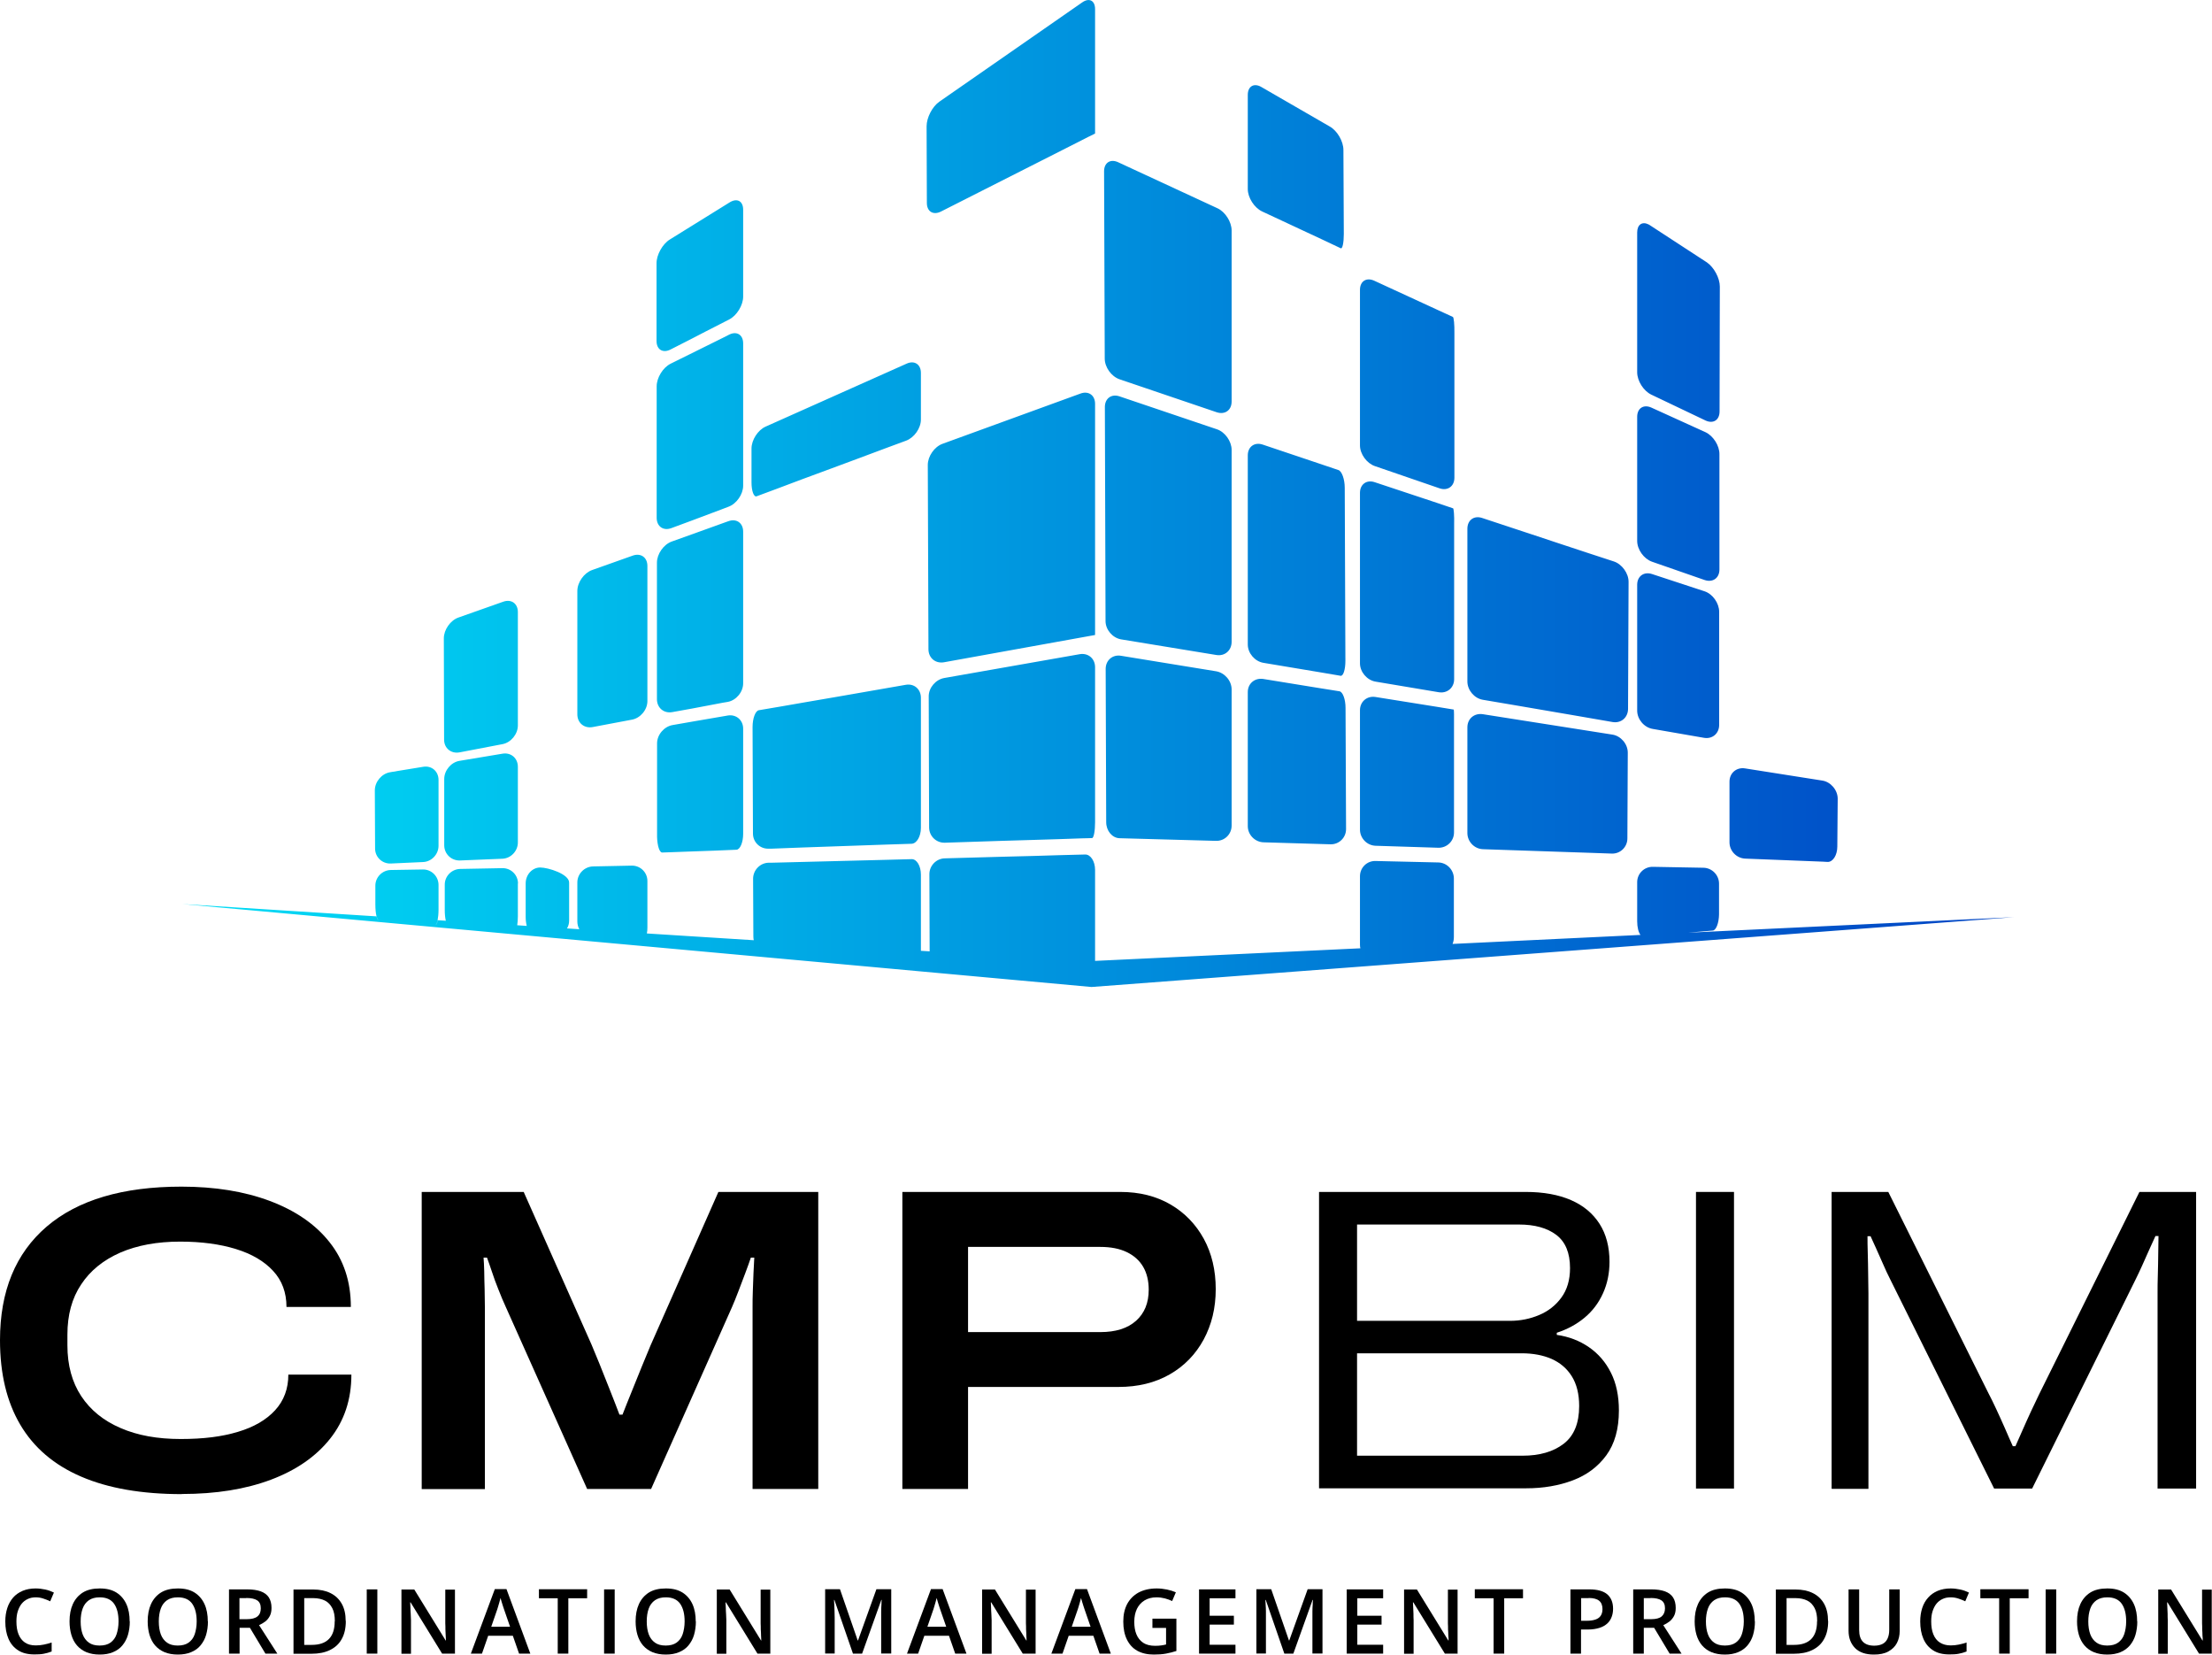
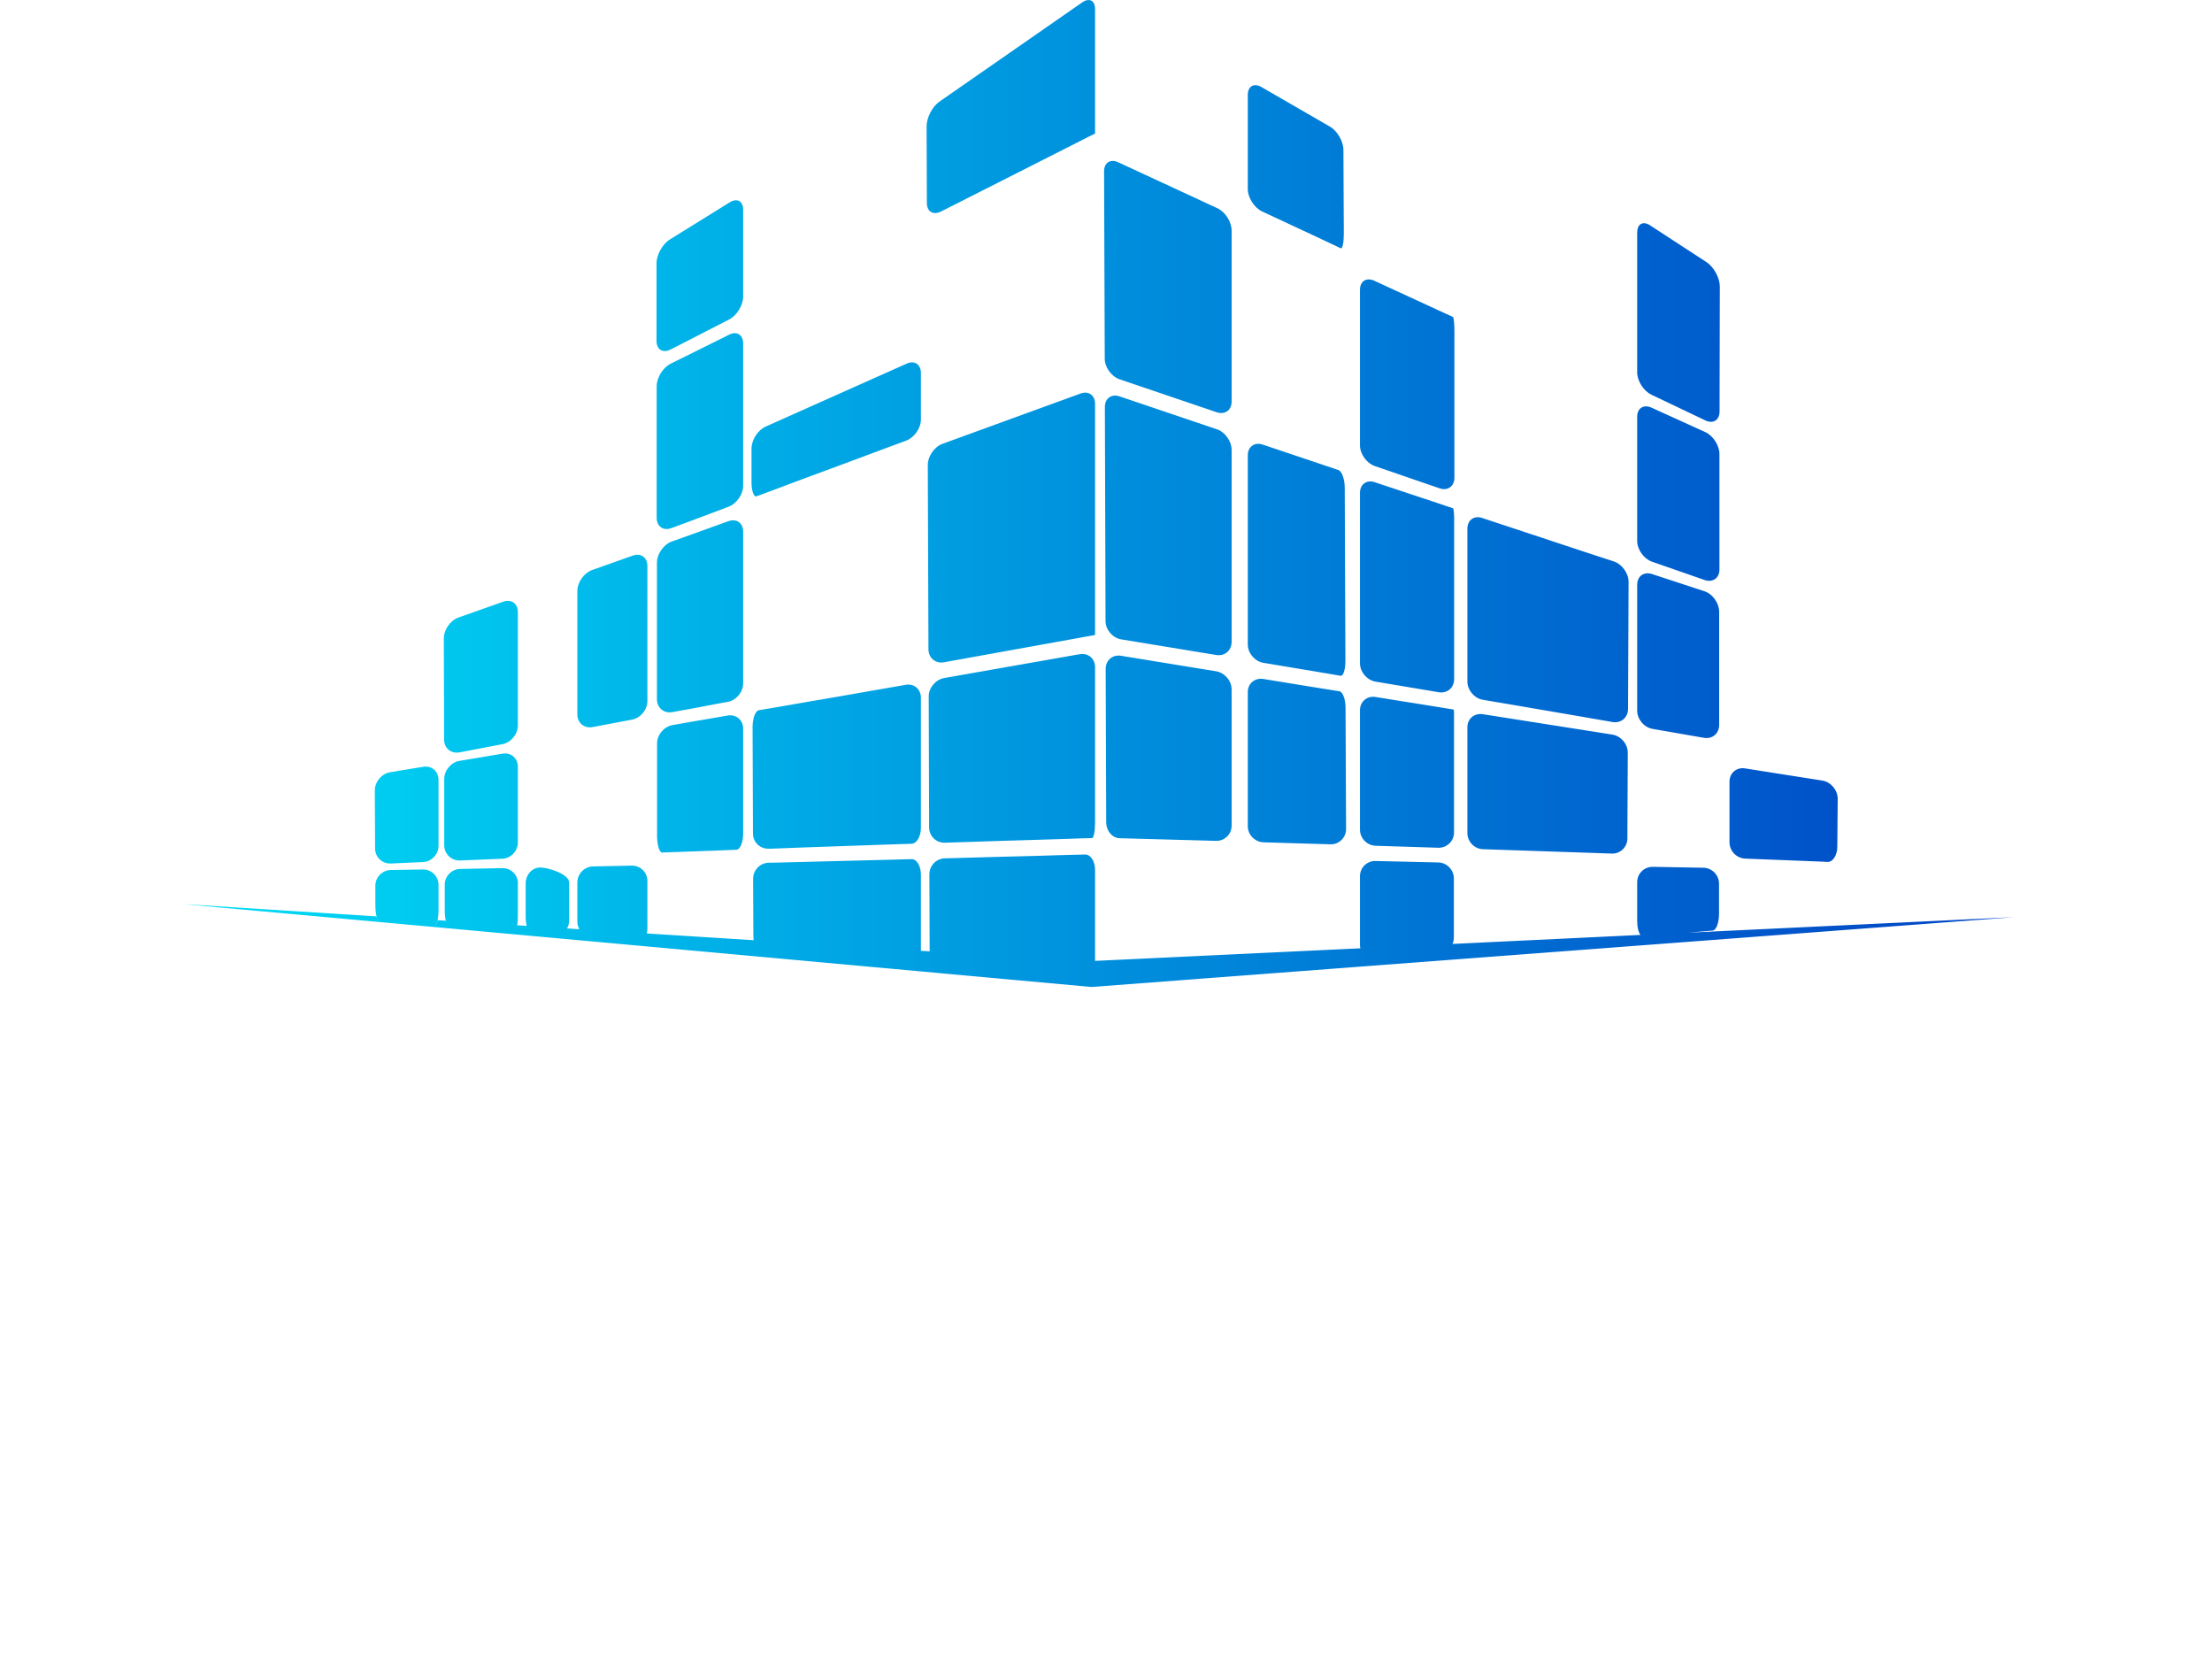
<svg xmlns="http://www.w3.org/2000/svg" id="Layer_1" data-name="Layer 1" viewBox="0 0 167.01 124.89">
  <defs>
    <style>
      .cls-1 {
        fill: url(#New_Gradient_Swatch_1);
      }
    </style>
    <linearGradient id="New_Gradient_Swatch_1" data-name="New Gradient Swatch 1" x1="13.76" y1="37.25" x2="152.04" y2="37.25" gradientUnits="userSpaceOnUse">
      <stop offset="0" stop-color="#00ddf6" />
      <stop offset="1" stop-color="#0043c4" />
    </linearGradient>
  </defs>
  <g>
-     <g>
+     <g fill="#ffff">
      <path d="M13.73,112.78c-3.02,0-5.56-.44-7.6-1.32-2.05-.88-3.58-2.19-4.6-3.92s-1.53-3.85-1.53-6.38c0-3.7,1.17-6.55,3.52-8.57,2.35-2.01,5.74-3.02,10.18-3.02,2.52,0,4.75.36,6.67,1.08s3.43,1.75,4.5,3.1c1.08,1.35,1.62,2.98,1.62,4.9h-4.86c0-1.09-.34-2-1.01-2.72-.67-.73-1.61-1.28-2.81-1.65s-2.6-.56-4.21-.56c-1.74,0-3.25.28-4.52.83-1.27.56-2.26,1.35-2.95,2.4-.7,1.04-1.04,2.31-1.04,3.79v.81c0,1.5.35,2.78,1.04,3.83.7,1.06,1.69,1.86,2.97,2.41,1.28.56,2.79.83,4.54.83s3.12-.18,4.32-.54c1.21-.36,2.14-.9,2.81-1.63s1-1.63,1-2.69h4.76c0,1.87-.53,3.48-1.6,4.83s-2.56,2.38-4.47,3.1c-1.92.72-4.15,1.08-6.72,1.08h-.01Z" />
      <path d="M31.84,112.39v-22.42h7.7l5.12,11.52c.15.35.35.83.6,1.45s.51,1.27.78,1.96.52,1.31.73,1.88h.23c.2-.5.42-1.08.69-1.73.26-.65.52-1.29.78-1.93.26-.63.48-1.15.65-1.57l5.12-11.58h7.54v22.42h-4.96v-13.71c0-.37,0-.78.02-1.24s.03-.91.05-1.35.04-.83.06-1.16h-.26c-.11.33-.25.72-.42,1.17s-.35.91-.52,1.37-.34.86-.49,1.21l-6.1,13.71h-4.83l-6.13-13.71c-.2-.43-.39-.89-.57-1.35-.19-.47-.35-.91-.49-1.34s-.27-.78-.37-1.06h-.26c.02.26.04.6.05,1.03,0,.42.02.87.03,1.34s.02.93.02,1.39v13.71h-4.77Z" />
      <path d="M68.13,112.39v-22.42h16.45c1.46,0,2.72.32,3.8.95,1.08.63,1.91,1.5,2.51,2.59.6,1.1.9,2.37.9,3.8s-.31,2.68-.91,3.8c-.61,1.12-1.46,2-2.56,2.63s-2.39.95-3.87.95h-11.36v7.7h-4.96ZM73.09,100.55h9.99c1.15,0,2.05-.28,2.69-.85s.96-1.35.96-2.35c0-.67-.14-1.25-.42-1.73s-.7-.85-1.24-1.11-1.21-.39-1.99-.39h-9.99v6.43h0Z" />
    </g>
-     <g>
+     <g fill="#ffff">
      <path d="M99.59,112.36v-22.39h15.6c1.35,0,2.49.21,3.43.62s1.65,1.01,2.15,1.79.75,1.74.75,2.87c0,.85-.16,1.64-.49,2.37s-.79,1.34-1.39,1.84c-.6.5-1.3.88-2.1,1.14v.16c.91.13,1.72.44,2.43.93.71.49,1.26,1.13,1.66,1.93.4.79.6,1.75.6,2.85,0,1.39-.32,2.52-.95,3.38-.63.86-1.47,1.49-2.53,1.89-1.06.4-2.23.6-3.51.6h-15.65v.02ZM102.46,99.7h11.55c.78,0,1.52-.15,2.2-.44.69-.29,1.25-.73,1.68-1.32s.65-1.33.65-2.22c0-1.15-.35-1.99-1.04-2.51s-1.63-.78-2.81-.78h-12.23v7.28h0ZM102.46,109.88h12.5c1.28,0,2.32-.3,3.1-.9.78-.6,1.17-1.55,1.17-2.85,0-.91-.19-1.66-.56-2.25s-.88-1.02-1.53-1.31c-.65-.28-1.4-.42-2.25-.42h-12.43v7.73Z" />
      <path d="M128.05,112.36v-22.39h2.87v22.39h-2.87Z" />
      <path d="M138.29,112.36v-22.39h4.28l7.57,15.21c.15.28.34.67.57,1.16s.45.98.67,1.48.41.95.59,1.34h.2c.15-.35.33-.76.54-1.22.21-.47.42-.95.65-1.44.23-.49.43-.91.6-1.26l7.57-15.27h4.28v22.39h-2.91v-14.75c0-.39,0-.85.02-1.39s.02-1.06.03-1.58.02-.97.02-1.34h-.23c-.13.28-.28.62-.46,1.01s-.35.79-.54,1.21c-.19.41-.35.77-.51,1.08l-7.8,15.76h-2.87l-7.83-15.76c-.2-.39-.39-.8-.57-1.22-.19-.42-.36-.81-.52-1.17-.16-.36-.3-.66-.41-.9h-.23c0,.35,0,.78.02,1.31s.02,1.04.03,1.57c0,.52.02,1,.02,1.44v14.75h-2.77v-.02Z" />
    </g>
  </g>
  <path class="cls-1" d="M127.47,70.4l-1.76.15c-.65.05-1.39.12-1.64.14-.08.01-.15-.04-.21-.12l-14.19.68c-.15.4-.46.7-.82.73-.51.04-1.45.12-2.1.18l-1.06.09c-.64.05-1.59.13-2.09.18-.44.03-.81-.33-.89-.85l-20.03.95v.34c0,.65-.53,1.14-1.18,1.08h-.09c-.65-.06-1.71-.15-2.35-.2l-5.24-.45c-.65-.05-1.71-.14-2.36-.2h-.09c-.65-.06-1.18-.64-1.18-1.29l-.66-.04c-.01.64-.43,1.13-.92,1.09-.5-.05-1.45-.13-2.1-.18l-6.61-.56c-.65-.06-1.59-.14-2.1-.18-.42-.03-.79-.45-.89-.97l-8.07-.51c-.07.4-.22.68-.41.68l-.47-.04c-.33-.02-.77-.06-1.18-.1l-2.02-.17c-.43-.03-.82-.31-1.02-.69l-.93-.06c-.21.34-.58.54-1.01.5h-.02c-.4-.04-.84-.08-1.17-.1l-.46-.04c-.16-.01-.3-.23-.38-.55l-.72-.05c-.06.29-.15.48-.24.49l-.32-.03c-.3-.02-.74-.06-1.18-.1l-1.95-.17c-.5-.03-1.01-.09-1.29-.1h-.11s-.07-.02-.09-.02h0c-.08-.02-.16-.18-.21-.41l-.61-.04c-.04.22-.1.36-.17.36l-.25-.02c-.27-.02-.72-.06-1.17-.1l-1.44-.12c-.46-.04-.91-.08-1.18-.1l-.24-.02c-.06,0-.12-.11-.16-.29l-14.67-.93,68.64,6.26,69.64-5.27-24.57,1.17ZM101.43,11.32c0-.65-.46-1.45-1.03-1.77l-5.16-2.98c-.56-.33-1.03-.06-1.03.59v7.11c0,.65.49,1.41,1.08,1.69l4.65,2.17c.58.27,1.17.55,1.29.61.13.06.23-.43.23-1.08l-.03-6.34ZM91.92,15.72l-7.49-3.47c-.59-.28-1.07.03-1.07.68l.05,14.14c0,.65.5,1.35,1.12,1.56l7.34,2.49c.62.2,1.12-.16,1.12-.81v-12.91c0-.65-.48-1.41-1.07-1.68ZM91.87,32.4l-7.34-2.48c-.61-.21-1.11.15-1.11.8l.05,16.16c0,.65.53,1.27,1.17,1.38l7.19,1.18c.64.11,1.16-.34,1.16-.99v-14.49c0-.65-.5-1.36-1.12-1.56ZM101.53,36.82c0-.65-.22-1.26-.48-1.34-.26-.09-.98-.33-1.6-.54l-4.11-1.38c-.62-.21-1.13.16-1.13.81v14.28c0,.65.53,1.27,1.17,1.38l4.31.72c.64.11,1.33.22,1.53.26.2.03.36-.47.36-1.12l-.05-13.07ZM91.82,50.67l-7.18-1.17c-.64-.11-1.16.34-1.16.99l.04,11.57c0,.65.45,1.19,1,1.21.55.01,1.53.04,2.18.06l5.11.14c.65.02,1.18-.5,1.18-1.15v-10.28c0-.65-.52-1.26-1.17-1.37ZM101.59,53.43c0-.65-.21-1.21-.46-1.25-.26-.04-.99-.16-1.63-.26l-4.12-.67c-.64-.1-1.17.34-1.17.99v10.12c0,.65.54,1.2,1.19,1.22l5.05.15c.65.02,1.18-.5,1.18-1.15l-.04-9.15ZM81.71.18l-10.78,7.49c-.54.37-.97,1.21-.97,1.86l.02,5.79c0,.65.48.94,1.06.65l10.31-5.22c.58-.3,1.12-.57,1.19-.6.07-.04.13-.07.14-.07V.69c0-.65-.44-.88-.97-.51ZM81.57,29.71l-10.41,3.79c-.61.22-1.11.94-1.11,1.59l.05,13.93c.01.65.53,1.08,1.17.97l10.14-1.83c.64-.11,1.19-.21,1.22-.22.02,0,.05-.01.05-.01v-17.45c0-.65-.5-1-1.11-.77ZM81.52,49.38l-10.24,1.8c-.64.12-1.17.74-1.16,1.39l.03,9.9c.01.65.54,1.16,1.19,1.14l4.28-.14c.65-.02,1.71-.05,2.36-.07l1.98-.06c.65-.02,1.43-.05,1.73-.06.29,0,.64-.02.76-.02.13,0,.23-.54.23-1.19v-11.71c0-.65-.52-1.09-1.16-.98ZM68.45,27.45l-10.64,4.75c-.59.26-1.07,1.01-1.07,1.66v2.56c0,.65.18,1.12.39,1.04.2-.08.87-.33,1.48-.55l1.94-.73c.61-.22,1.61-.6,2.22-.82l1.94-.72c.61-.23,1.61-.6,2.22-.83l1.49-.55c.61-.23,1.11-.94,1.11-1.59v-3.52c0-.65-.49-.97-1.08-.7ZM68.39,51.69c-.63.11-2.8.49-3.44.6l-1.84.32c-.64.11-1.69.29-2.33.4l-1.84.32c-.64.11-1.38.24-1.65.28-.26.05-.47.62-.47,1.27l.03,8.04c0,.65.53,1.16,1.18,1.14h.22c.65-.03,1.71-.07,2.36-.09l6.32-.22c.65-.02,1.5-.05,1.89-.06.39-.01.71-.55.71-1.2v-9.82c0-.65-.51-1.09-1.14-.98ZM121.74,55.45s-1.6-.25-2.98-.47c-2.66-.42-6.8-1.07-6.8-1.07-.65-.1-1.17.34-1.17.99v7.98c0,.65.53,1.2,1.18,1.22,0,0,5.13.17,8.29.28.87.03,1.42.05,1.42.05.65.03,1.19-.49,1.19-1.14l.03-6.48c0-.65-.52-1.26-1.16-1.36ZM121.85,42.38l-2.05-.67c-.62-.21-1.63-.54-2.24-.74l-2.29-.76c-.62-.2-1.63-.54-2.24-.74l-1.12-.37c-.62-.21-1.12.16-1.12.81v11.53c0,.65.52,1.27,1.16,1.38,0,0,4.26.72,6.97,1.19,1.33.23,2.83.49,2.83.49.64.11,1.16-.33,1.17-.98l.04-9.59c.01-.65-.5-1.35-1.11-1.55ZM37.99,45.42l-3.37,1.19c-.61.21-1.11.92-1.11,1.57l.02,7.65c0,.65.53,1.08,1.17.96l3.24-.62c.64-.12,1.16-.76,1.16-1.41v-8.56c0-.65-.5-1-1.11-.78ZM37.94,56.89l-3.24.54c-.64.1-1.16.72-1.16,1.37v5.02c.01.65.55,1.16,1.2,1.13l3.18-.13c.65-.02,1.18-.58,1.18-1.23v-5.71c0-.65-.52-1.1-1.16-.99ZM31.95,57.88l-1.41.23-.49.08c-.1.02-.19.03-.27.05l-.15.02c-.11.02-.17.03-.17.03-.64.1-1.16.72-1.16,1.37l.02,4.39c0,.65.54,1.16,1.19,1.13l2.42-.11c.65-.02,1.18-.58,1.18-1.23v-4.97c0-.65-.52-1.1-1.16-.99ZM137.59,58.92l-5.84-.92c-.64-.1-1.17.35-1.17,1v4.58c0,.65.53,1.2,1.18,1.23,0,0,3.52.14,5.87.23l.36.02c.4.01.73-.51.73-1.16l.03-3.61c0-.65-.52-1.27-1.16-1.37ZM55.1,15.27l-4.53,2.81c-.55.34-1.01,1.16-1,1.81v5.85c0,.65.48.94,1.06.64l1.61-.82c.58-.3,1.52-.79,2.1-1.08l.72-.37c.57-.29,1.05-1.07,1.05-1.72v-6.56c0-.65-.45-.9-1.01-.56ZM55.05,25.26l-.25.13c-.58.29-1.53.76-2.12,1.05l-2.04,1.01c-.59.29-1.06,1.06-1.06,1.71v9.94c.01.65.51.99,1.12.76l1.54-.57c.61-.23,1.6-.6,2.21-.83l.55-.21c.61-.22,1.11-.94,1.11-1.59v-10.74c0-.65-.48-.95-1.06-.66ZM55,39.34l-.2.07c-.61.22-1.61.58-2.22.8l-1.87.67c-.61.22-1.11.94-1.11,1.59v10.32c.01.65.53,1.08,1.17.96l1.5-.27c.64-.12,1.68-.32,2.32-.44l.36-.06c.64-.12,1.16-.75,1.16-1.4v-11.45c0-.65-.5-1.01-1.11-.79ZM54.94,54.01l-.17.03c-.64.11-1.69.29-2.33.4l-1.66.29c-.64.11-1.17.73-1.17,1.38v7.07c.02.65.18,1.18.39,1.17.21,0,1.28-.05,1.93-.07l1.98-.07c.65-.03,1.41-.06,1.69-.07.28-.01.51-.55.51-1.2v-7.94c0-.65-.53-1.1-1.17-.99ZM128.69,44.63l-3.96-1.3c-.61-.2-1.12.16-1.12.81v9.5c0,.65.52,1.27,1.17,1.38l3.86.67c.64.12,1.16-.32,1.16-.97v-8.54c0-.65-.49-1.35-1.11-1.55ZM128.76,32.62l-4.07-1.85c-.59-.27-1.08.04-1.08.69v9.37c0,.65.5,1.35,1.12,1.57l3.97,1.38c.61.21,1.12-.14,1.12-.79v-8.7c.01-.65-.47-1.4-1.06-1.67ZM128.88,19.81c-1.45-.94-2.89-1.89-4.34-2.83l-.07-.04c-.48-.24-.86.01-.86.61v10.55c0,.65.48,1.41,1.07,1.69l4.09,1.95c.58.27,1.06-.03,1.06-.68l.02-9.43c0-.64-.44-1.45-.97-1.82ZM109.76,53.56s-.58-.09-1.22-.2l-4.69-.75c-.64-.1-1.17.35-1.17,1v9.01c0,.65.53,1.2,1.18,1.22l4.73.15c.65.02,1.19-.5,1.19-1.15v-8.09c.01-.65,0-1.19-.02-1.19ZM109.71,38.37s-.59-.2-1.21-.41l-4.7-1.56c-.61-.21-1.12.15-1.12.8v12.87c0,.65.53,1.27,1.17,1.38l4.77.8c.64.11,1.17-.33,1.17-.98v-11.69c.02-.65-.03-1.2-.08-1.21ZM109.69,23.92c-.07-.03-.61-.28-1.2-.55l-4.73-2.18c-.59-.27-1.08.03-1.08.69v11.74c0,.65.51,1.35,1.12,1.56l4.89,1.68c.61.21,1.12-.15,1.12-.8v-10.9c.01-.65-.04-1.21-.12-1.24ZM47.77,41.94l-3.07,1.09c-.61.22-1.11.93-1.11,1.58v9.31c0,.65.52,1.08,1.16.96l2.97-.56c.64-.12,1.16-.75,1.16-1.4v-10.2c0-.65-.5-1-1.11-.78ZM28.59,69.46l-.25-.02M33.11,69.84l-.24-.02M33.86,69.9l-.29-.02M34.18,69.93h-.11M39.1,70.35l-.29-.02M40.15,70.44l-.46-.04M48.88,71.18l-.45-.04M56.11,71.8l-1.23-.11M28.33,65.69v-.46M131.68,69.6l-.52.05M129.79,66.7v2.32c-.01.65-.22,1.2-.47,1.22-.25.02-.99.08-1.63.14l-.22.02-1.76.15c-.65.05-1.39.12-1.64.14-.08.01-.15-.04-.21-.12-.15-.19-.25-.58-.25-1.03v-2.95c0-.65.53-1.17,1.18-1.16l3.82.07c.65.01,1.18.55,1.18,1.2ZM109.77,66.31v4.41c0,.19-.03.37-.1.53-.15.4-.46.7-.82.73-.51.04-1.45.12-2.1.18l-1.06.09c-.64.05-1.59.13-2.09.18-.44.03-.81-.33-.89-.85-.02-.08-.03-.17-.03-.26v-5.18c0-.65.53-1.17,1.18-1.15l4.73.11c.65.01,1.18.56,1.18,1.21ZM82.68,65.66v7.21c0,.65-.53,1.14-1.18,1.08h-.09c-.65-.06-1.71-.15-2.35-.2l-5.24-.45c-.65-.05-1.71-.14-2.36-.2h-.09c-.65-.06-1.18-.64-1.18-1.29l-.02-5.81c-.01-.65.52-1.2,1.17-1.21l4.31-.12c.65-.02,1.72-.04,2.37-.06l1.98-.06c.65-.02,1.52-.04,1.93-.05.41-.01.75.51.75,1.16ZM69.53,66.02v5.75c-.01.64-.43,1.13-.92,1.09-.5-.05-1.45-.13-2.1-.18l-6.61-.56c-.65-.06-1.59-.14-2.1-.18-.42-.03-.79-.45-.89-.97-.02-.09-.03-.19-.03-.29l-.02-4.35c0-.65.53-1.2,1.18-1.21h.24c.65-.02,1.71-.05,2.36-.06l6.33-.16c.65-.02,1.49-.04,1.87-.05.38,0,.69.52.69,1.17ZM33.11,66.8v1.86c0,.31-.03.59-.07.8-.04.22-.1.36-.17.36l-.25-.02c-.27-.02-.72-.06-1.17-.1l-1.44-.12c-.46-.04-.91-.08-1.18-.1l-.24-.02c-.06,0-.12-.11-.16-.29-.06-.22-.09-.55-.09-.91v-1.39c-.01-.65.52-1.19,1.17-1.2l2.42-.04c.65-.01,1.18.52,1.18,1.17ZM39.1,66.69v2.48c0,.25-.02.48-.05.67-.06.29-.15.48-.24.49l-.32-.03c-.3-.02-.74-.06-1.18-.1l-1.95-.17c-.5-.03-1.01-.09-1.29-.1h-.11s-.07-.02-.09-.02h0c-.08-.02-.16-.18-.21-.41-.05-.21-.08-.49-.08-.8v-1.91c-.01-.65.52-1.19,1.17-1.2l3.18-.06c.65-.01,1.18.51,1.18,1.16ZM42.97,66.62v2.88c0,.22-.06.41-.16.58-.21.34-.58.54-1.01.5h-.02c-.4-.04-.84-.08-1.17-.1l-.46-.04c-.16-.01-.3-.23-.38-.55-.05-.2-.08-.43-.08-.67v-2.54c0-.65.48-1.19,1.09-1.2.6,0,2.19.49,2.19,1.14ZM48.88,66.5v3.5c0,.16-.01.32-.04.46-.07.4-.22.68-.41.68l-.47-.04c-.33-.02-.77-.06-1.18-.1l-2.02-.17c-.43-.03-.82-.31-1.02-.69-.1-.18-.15-.38-.15-.59v-2.94c0-.65.53-1.19,1.18-1.21l2.93-.06c.65-.01,1.18.51,1.18,1.16Z" />
-   <g>
+   <g fill="#ffff">
    <path d="M2.71,120.57c-.23,0-.44.04-.62.13-.18.08-.34.21-.46.36s-.22.35-.29.57-.1.48-.1.76c0,.38.05.7.16.97.11.27.27.48.48.62.22.15.49.22.82.22.21,0,.41-.02.6-.06.19-.04.4-.09.6-.16v.68c-.2.08-.4.13-.6.17-.2.04-.43.05-.7.05-.5,0-.91-.1-1.23-.31-.33-.21-.57-.5-.73-.87-.16-.37-.24-.81-.24-1.31,0-.37.05-.7.15-1.01.1-.31.25-.57.44-.79.19-.22.44-.39.72-.51.29-.12.61-.18.98-.18.24,0,.48.03.72.08.24.05.45.13.66.23l-.28.66c-.17-.08-.34-.15-.53-.21-.18-.06-.37-.09-.57-.09Z" />
    <path d="M9.8,122.39c0,.37-.05.71-.14,1.02-.09.31-.24.57-.42.79s-.42.39-.71.51c-.28.12-.62.18-1,.18s-.72-.06-1.01-.18c-.28-.12-.52-.29-.71-.51s-.33-.49-.42-.79-.14-.65-.14-1.02c0-.5.08-.94.25-1.31.17-.37.42-.66.75-.87.34-.21.76-.31,1.28-.31s.92.1,1.26.31c.33.21.58.5.75.87.17.37.25.81.25,1.32ZM6.09,122.39c0,.37.05.7.15.97.1.27.26.48.47.63.21.15.48.22.81.22s.61-.07.82-.22c.21-.15.37-.36.46-.63s.15-.6.15-.97c0-.57-.11-1.01-.34-1.34-.23-.32-.59-.48-1.08-.48-.33,0-.6.07-.82.22-.21.15-.37.35-.47.63-.1.27-.15.6-.15.97Z" />
    <path d="M15.7,122.39c0,.37-.05.71-.14,1.02-.09.31-.24.57-.42.79s-.42.39-.71.51c-.28.12-.62.18-1,.18s-.72-.06-1.01-.18c-.28-.12-.52-.29-.71-.51s-.33-.49-.42-.79-.14-.65-.14-1.02c0-.5.08-.94.25-1.31.17-.37.42-.66.75-.87.34-.21.76-.31,1.28-.31s.92.1,1.26.31c.33.21.58.5.75.87.17.37.25.81.25,1.32ZM11.99,122.39c0,.37.05.7.15.97.1.27.26.48.47.63.21.15.48.22.81.22s.61-.07.82-.22c.21-.15.37-.36.46-.63s.15-.6.15-.97c0-.57-.11-1.01-.34-1.34-.23-.32-.59-.48-1.08-.48-.33,0-.6.07-.82.22-.21.15-.37.35-.47.63-.1.27-.15.6-.15.97Z" />
    <path d="M18.65,119.97c.42,0,.76.05,1.04.15.27.1.48.26.61.46.13.21.2.47.2.79,0,.24-.04.44-.13.61-.09.17-.2.31-.35.42s-.3.2-.46.27l1.38,2.15h-.9l-1.17-1.95h-.78v1.95h-.8v-4.85h1.36ZM18.59,120.63h-.51v1.59h.55c.37,0,.64-.07.81-.21.17-.14.25-.34.25-.61,0-.28-.09-.48-.27-.6-.18-.12-.45-.18-.83-.18Z" />
    <path d="M26.11,122.35c0,.55-.1,1-.31,1.37-.2.37-.5.64-.89.83-.39.19-.85.28-1.4.28h-1.35v-4.85h1.49c.5,0,.94.09,1.3.27.37.18.65.45.85.8s.3.79.3,1.31ZM25.28,122.37c0-.4-.06-.73-.19-.98s-.31-.45-.55-.57c-.24-.12-.54-.19-.89-.19h-.68v3.53h.56c.59,0,1.02-.15,1.31-.45.29-.3.43-.74.43-1.33Z" />
    <path d="M27.69,124.82v-4.85h.8v4.85h-.8Z" />
    <path d="M34.36,124.82h-.98l-2.38-3.87h-.03c0,.13.02.27.02.42s.01.3.02.45.01.31.02.47v2.54h-.72v-4.85h.97l2.37,3.85h.02c0-.11-.01-.24-.02-.39,0-.15-.01-.3-.02-.45,0-.16,0-.31-.01-.45v-2.55h.73v4.85Z" />
    <path d="M39.19,124.82l-.47-1.35h-1.86l-.47,1.35h-.84l1.81-4.87h.88l1.8,4.87h-.85ZM38.51,122.79l-.46-1.33c-.02-.06-.04-.14-.08-.24-.03-.11-.07-.21-.1-.32s-.06-.2-.08-.28c-.02.09-.05.19-.08.3-.03.11-.06.22-.09.31s-.05.17-.07.23l-.46,1.33h1.43Z" />
    <path d="M42.91,124.82h-.8v-4.18h-1.42v-.68h3.64v.68h-1.42v4.18Z" />
    <path d="M45.61,124.82v-4.85h.8v4.85h-.8Z" />
    <path d="M52.54,122.39c0,.37-.05.71-.14,1.02-.09.31-.24.57-.42.79s-.42.39-.71.51c-.28.12-.62.18-1,.18s-.72-.06-1.01-.18c-.28-.12-.52-.29-.71-.51s-.33-.49-.42-.79-.14-.65-.14-1.02c0-.5.08-.94.25-1.31.17-.37.42-.66.75-.87.34-.21.76-.31,1.28-.31s.92.1,1.26.31c.33.21.58.5.75.87.17.37.25.81.25,1.32ZM48.83,122.39c0,.37.05.7.15.97.1.27.26.48.47.63.21.15.48.22.81.22s.61-.07.82-.22c.21-.15.37-.36.46-.63s.15-.6.15-.97c0-.57-.11-1.01-.34-1.34-.23-.32-.59-.48-1.08-.48-.33,0-.6.07-.82.22-.21.15-.37.35-.47.63-.1.27-.15.6-.15.97Z" />
    <path d="M58.17,124.82h-.98l-2.38-3.87h-.03c0,.13.02.27.02.42s.01.3.02.45.01.31.02.47v2.54h-.72v-4.85h.97l2.37,3.85h.02c0-.11-.01-.24-.02-.39,0-.15-.01-.3-.02-.45,0-.16,0-.31-.01-.45v-2.55h.73v4.85Z" />
    <path d="M64.4,124.82l-1.4-4.05h-.03c0,.09.01.21.02.37,0,.16.02.33.02.5,0,.18.01.35.01.51v2.66h-.72v-4.85h1.12l1.34,3.87h.02l1.39-3.87h1.12v4.85h-.76v-2.7c0-.15,0-.31,0-.48,0-.17.01-.34.02-.49,0-.15.01-.28.02-.37h-.03l-1.45,4.05h-.7Z" />
    <path d="M72.12,124.82l-.47-1.35h-1.86l-.47,1.35h-.84l1.81-4.87h.88l1.8,4.87h-.85ZM71.44,122.79l-.46-1.33c-.02-.06-.04-.14-.08-.24-.03-.11-.07-.21-.1-.32s-.06-.2-.08-.28c-.02.09-.05.19-.08.3-.03.11-.06.22-.09.31s-.05.17-.07.23l-.46,1.33h1.43Z" />
    <path d="M78.2,124.82h-.98l-2.38-3.87h-.03c0,.13.02.27.02.42s.01.3.02.45.01.31.02.47v2.54h-.72v-4.85h.97l2.37,3.85h.02c0-.11-.01-.24-.02-.39,0-.15-.01-.3-.02-.45,0-.16,0-.31-.01-.45v-2.55h.73v4.85Z" />
    <path d="M83.02,124.82l-.47-1.35h-1.86l-.47,1.35h-.84l1.81-4.87h.88l1.8,4.87h-.85ZM82.34,122.79l-.46-1.33c-.02-.06-.04-.14-.08-.24-.03-.11-.07-.21-.1-.32s-.06-.2-.08-.28c-.02.09-.05.19-.08.3-.03.11-.06.22-.09.31s-.05.17-.07.23l-.46,1.33h1.43Z" />
    <path d="M87.01,122.18h1.81v2.44c-.25.08-.52.15-.79.2-.27.05-.58.07-.92.07-.49,0-.91-.1-1.25-.29s-.6-.48-.78-.85c-.18-.37-.27-.82-.27-1.35s.1-.95.29-1.32c.2-.37.48-.66.86-.87.38-.2.83-.31,1.37-.31.26,0,.52.03.77.08.25.05.47.12.68.21l-.28.66c-.16-.08-.35-.14-.55-.2-.2-.05-.42-.08-.63-.08-.35,0-.65.08-.9.23-.25.15-.44.36-.58.64-.13.27-.2.6-.2.97s.05.68.16.95.28.48.51.64c.23.15.53.23.9.23.18,0,.34-.01.47-.03.13-.02.25-.04.36-.07v-1.25h-1.03v-.68Z" />
    <path d="M93.28,124.82h-2.75v-4.85h2.75v.67h-1.95v1.32h1.83v.67h-1.83v1.52h1.95v.67Z" />
    <path d="M96.97,124.82l-1.4-4.05h-.03c0,.09.01.21.02.37s.02.33.02.5c0,.18,0,.35,0,.51v2.66h-.72v-4.85h1.12l1.34,3.87h.02l1.39-3.87h1.12v4.85h-.76v-2.7c0-.15,0-.31,0-.48,0-.17.01-.34.02-.49,0-.15.01-.28.02-.37h-.03l-1.45,4.05h-.7Z" />
    <path d="M104.43,124.82h-2.75v-4.85h2.75v.67h-1.95v1.32h1.83v.67h-1.83v1.52h1.95v.67Z" />
    <path d="M110.07,124.82h-.98l-2.38-3.87h-.03c0,.13.02.27.02.42s.01.3.02.45c0,.15,0,.31.01.47v2.54h-.72v-4.85h.97l2.37,3.85h.02c0-.11,0-.24-.02-.39,0-.15-.01-.3-.02-.45,0-.16,0-.31-.01-.45v-2.55h.73v4.85Z" />
    <path d="M113.57,124.82h-.8v-4.18h-1.42v-.68h3.64v.68h-1.42v4.18Z" />
    <path d="M119.99,119.97c.63,0,1.08.13,1.37.38.29.26.43.62.43,1.08,0,.21-.03.41-.1.6-.07.19-.17.36-.32.5s-.34.26-.59.34-.54.13-.89.13h-.52v1.82h-.8v-4.85h1.41ZM119.94,120.63h-.56v1.71h.43c.25,0,.46-.03.64-.09s.31-.15.4-.28c.09-.13.14-.3.14-.51,0-.28-.08-.49-.25-.63s-.43-.21-.79-.21Z" />
    <path d="M124.67,119.97c.42,0,.76.05,1.04.15.27.1.48.26.61.46s.2.47.2.79c0,.24-.04.44-.13.61-.09.17-.21.31-.35.42-.14.11-.3.2-.46.27l1.38,2.15h-.9l-1.17-1.95h-.78v1.95h-.8v-4.85h1.36ZM124.62,120.63h-.51v1.59h.55c.37,0,.64-.07.8-.21s.25-.34.25-.61c0-.28-.09-.48-.27-.6-.18-.12-.45-.18-.82-.18Z" />
    <path d="M132.5,122.39c0,.37-.05.71-.14,1.02s-.24.57-.42.79c-.19.22-.42.39-.71.51s-.62.18-1,.18-.72-.06-1.01-.18c-.29-.12-.52-.29-.71-.51-.19-.22-.33-.49-.42-.79-.09-.31-.14-.65-.14-1.02,0-.5.08-.94.25-1.31.17-.37.42-.66.75-.87.34-.21.76-.31,1.28-.31s.92.1,1.26.31c.33.21.58.5.75.87.17.37.25.81.25,1.32ZM128.8,122.39c0,.37.05.7.15.97s.26.48.47.63c.21.15.48.22.81.22s.61-.07.82-.22c.21-.15.37-.36.46-.63s.15-.6.15-.97c0-.57-.11-1.01-.34-1.34-.23-.32-.59-.48-1.08-.48-.33,0-.6.07-.82.22-.21.15-.37.35-.47.63s-.15.6-.15.97Z" />
    <path d="M138.03,122.35c0,.55-.1,1-.31,1.37-.2.37-.5.64-.89.83-.39.19-.85.28-1.4.28h-1.35v-4.85h1.49c.5,0,.94.09,1.3.27.37.18.65.45.85.8s.3.79.3,1.31ZM137.2,122.37c0-.4-.06-.73-.19-.98s-.31-.45-.55-.57-.54-.19-.89-.19h-.68v3.53h.56c.59,0,1.02-.15,1.31-.45.29-.3.43-.74.43-1.33Z" />
    <path d="M143.43,119.97v3.14c0,.34-.07.64-.21.91-.14.27-.36.48-.65.64-.29.16-.65.23-1.09.23-.62,0-1.09-.16-1.42-.49-.32-.33-.49-.76-.49-1.3v-3.13h.8v3.06c0,.4.09.7.29.9.19.19.47.29.85.29.26,0,.47-.05.64-.14s.29-.23.37-.41c.08-.18.12-.39.12-.65v-3.05h.79Z" />
    <path d="M147.28,120.57c-.23,0-.44.04-.62.13-.18.08-.34.21-.46.36s-.22.35-.29.57-.1.48-.1.76c0,.38.05.7.16.97.11.27.27.48.49.62s.49.22.82.22c.21,0,.41-.02.6-.06.2-.04.4-.09.6-.16v.68c-.2.08-.4.13-.6.17-.2.04-.43.05-.7.05-.5,0-.91-.1-1.23-.31-.33-.21-.57-.5-.73-.87-.16-.37-.24-.81-.24-1.31,0-.37.05-.7.15-1.01.1-.31.25-.57.45-.79.19-.22.44-.39.72-.51.29-.12.62-.18.98-.18.24,0,.48.03.72.08.24.05.45.13.66.23l-.28.66c-.17-.08-.34-.15-.53-.21s-.37-.09-.57-.09Z" />
    <path d="M151.74,124.82h-.8v-4.18h-1.42v-.68h3.64v.68h-1.42v4.18Z" />
    <path d="M154.45,124.82v-4.85h.8v4.85h-.8Z" />
    <path d="M161.37,122.39c0,.37-.05.71-.14,1.02s-.24.57-.42.79c-.19.22-.42.39-.71.51s-.62.18-1,.18-.72-.06-1.01-.18c-.29-.12-.52-.29-.71-.51-.19-.22-.33-.49-.42-.79-.09-.31-.14-.65-.14-1.02,0-.5.08-.94.25-1.31.17-.37.42-.66.75-.87.34-.21.76-.31,1.28-.31s.92.1,1.26.31c.33.21.58.5.75.87.17.37.25.81.25,1.32ZM157.67,122.39c0,.37.05.7.15.97s.26.48.47.63c.21.15.48.22.81.22s.61-.07.82-.22c.21-.15.37-.36.46-.63s.15-.6.15-.97c0-.57-.11-1.01-.34-1.34-.23-.32-.59-.48-1.08-.48-.33,0-.6.07-.82.22-.21.15-.37.35-.47.63s-.15.6-.15.97Z" />
    <path d="M167.01,124.82h-.98l-2.38-3.87h-.03c0,.13.02.27.02.42s.01.3.02.45c0,.15,0,.31.01.47v2.54h-.72v-4.85h.97l2.37,3.85h.02c0-.11,0-.24-.02-.39,0-.15-.01-.3-.02-.45,0-.16,0-.31-.01-.45v-2.55h.73v4.85Z" />
  </g>
</svg>
